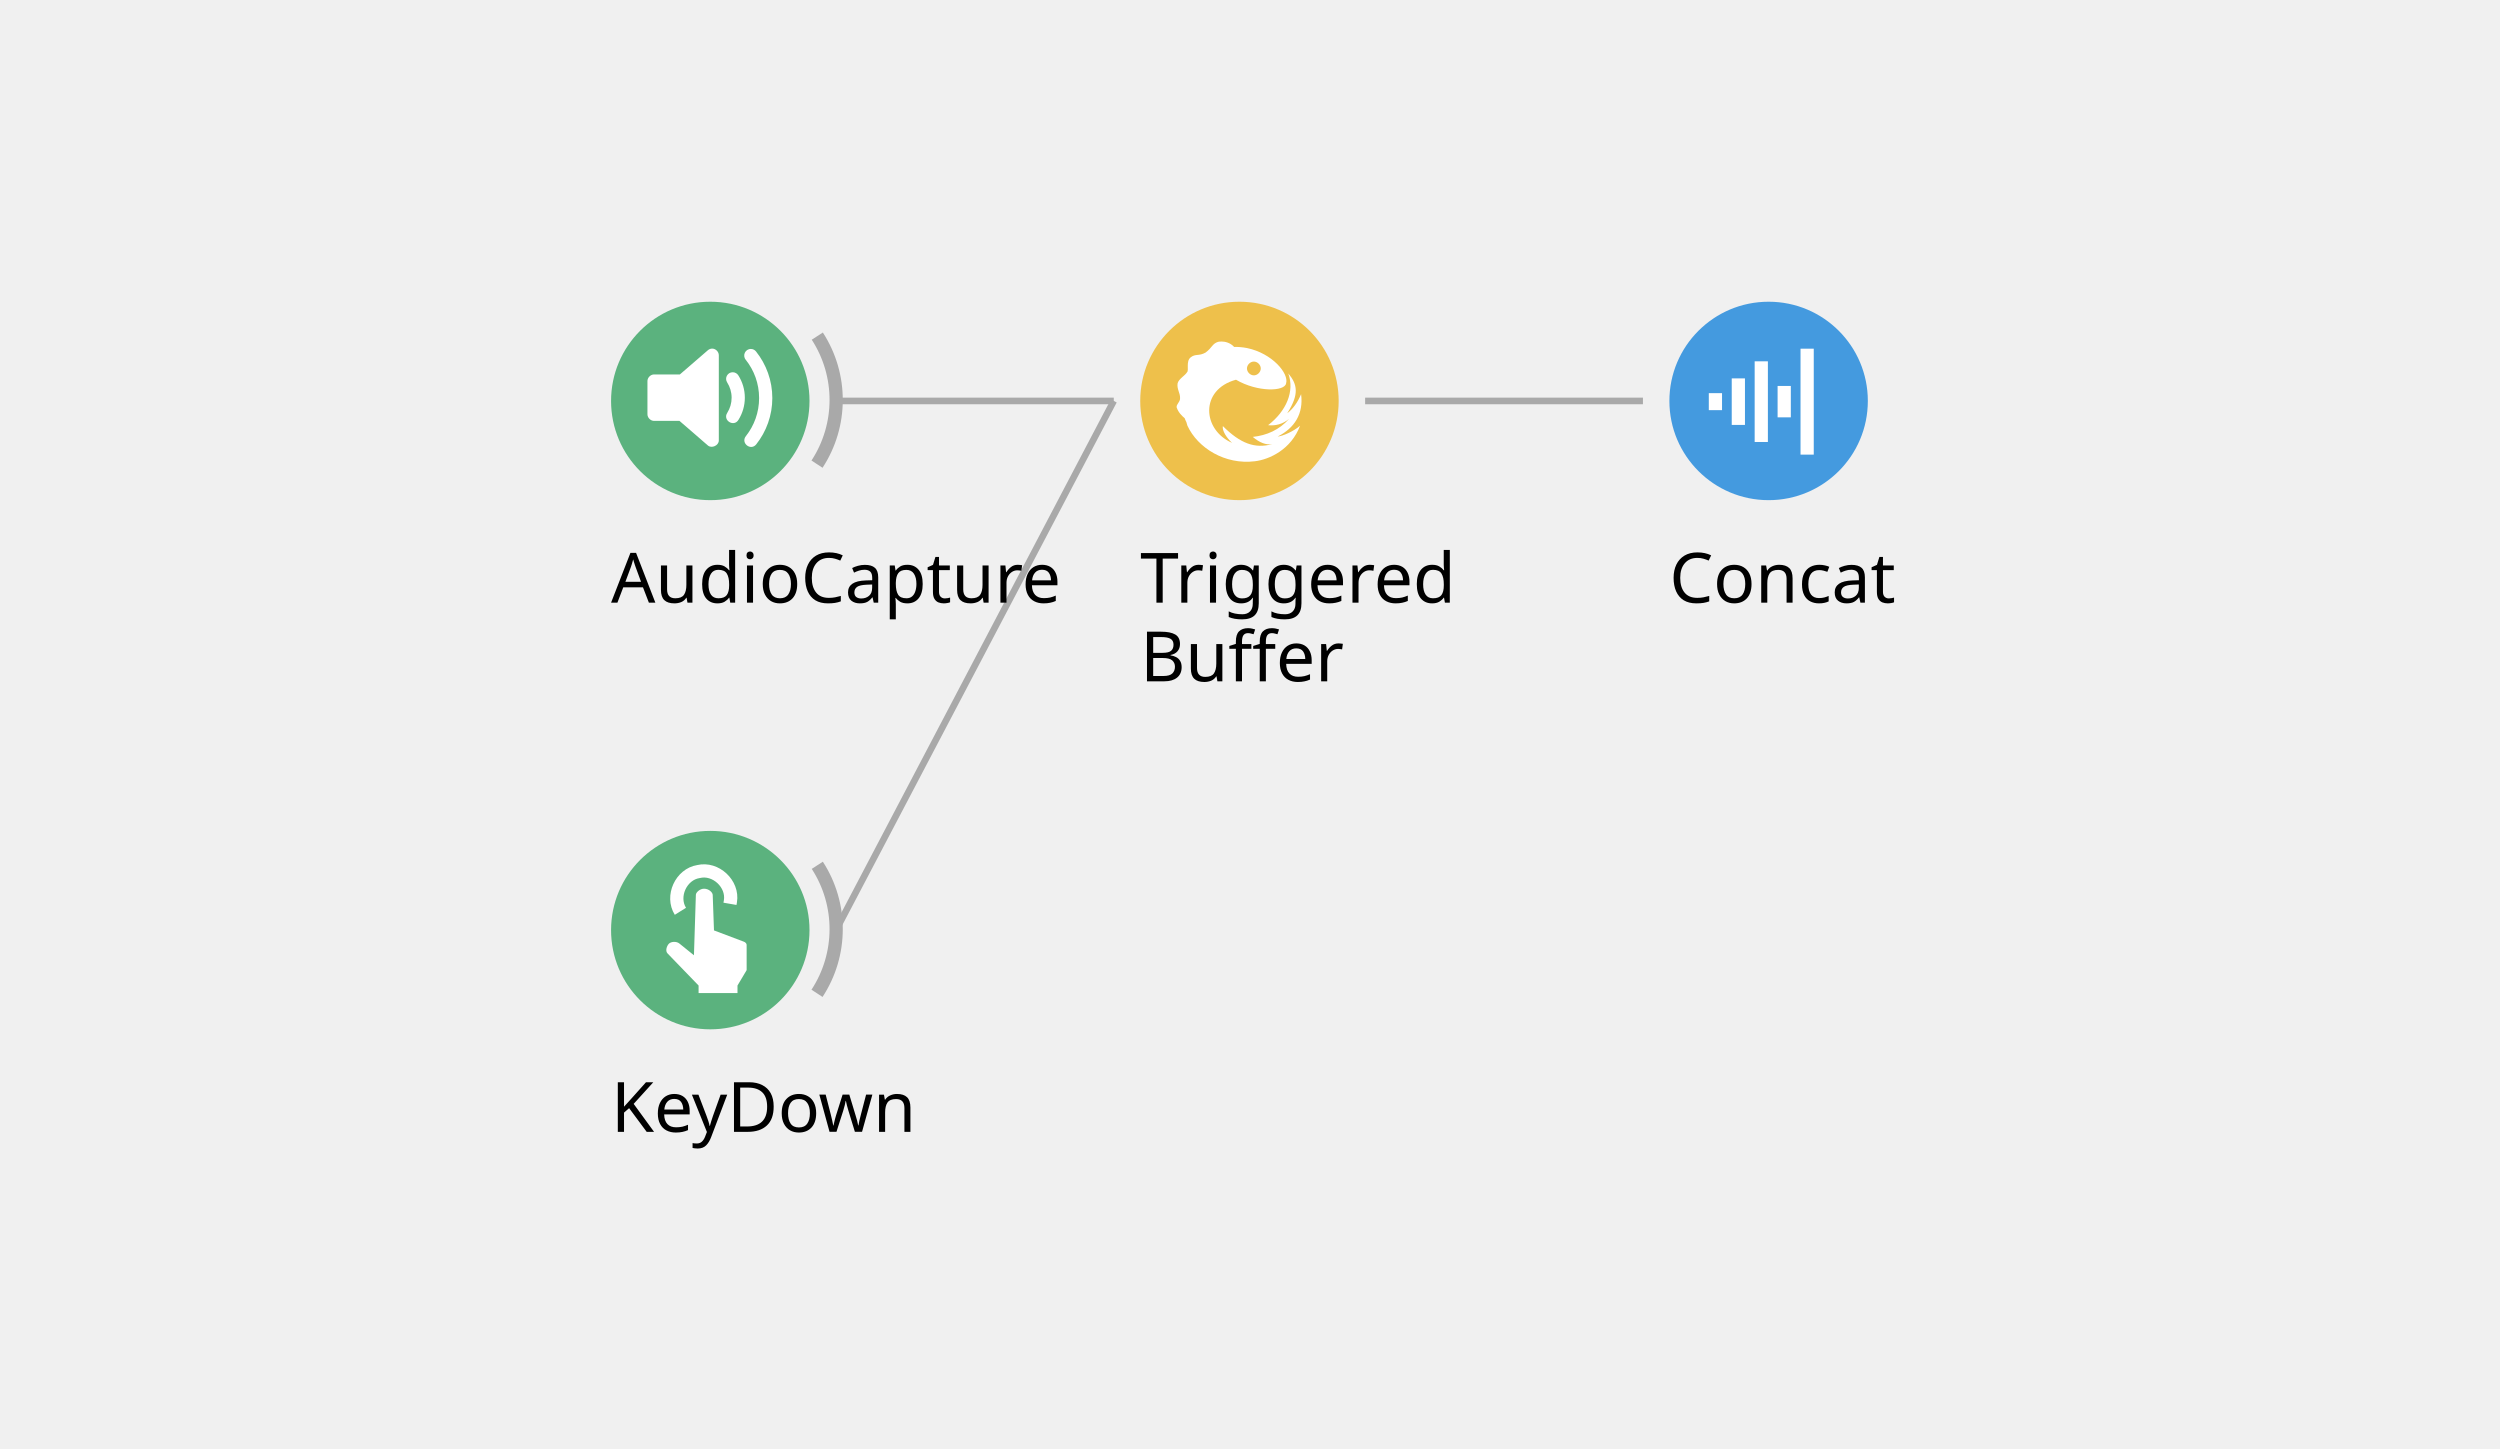
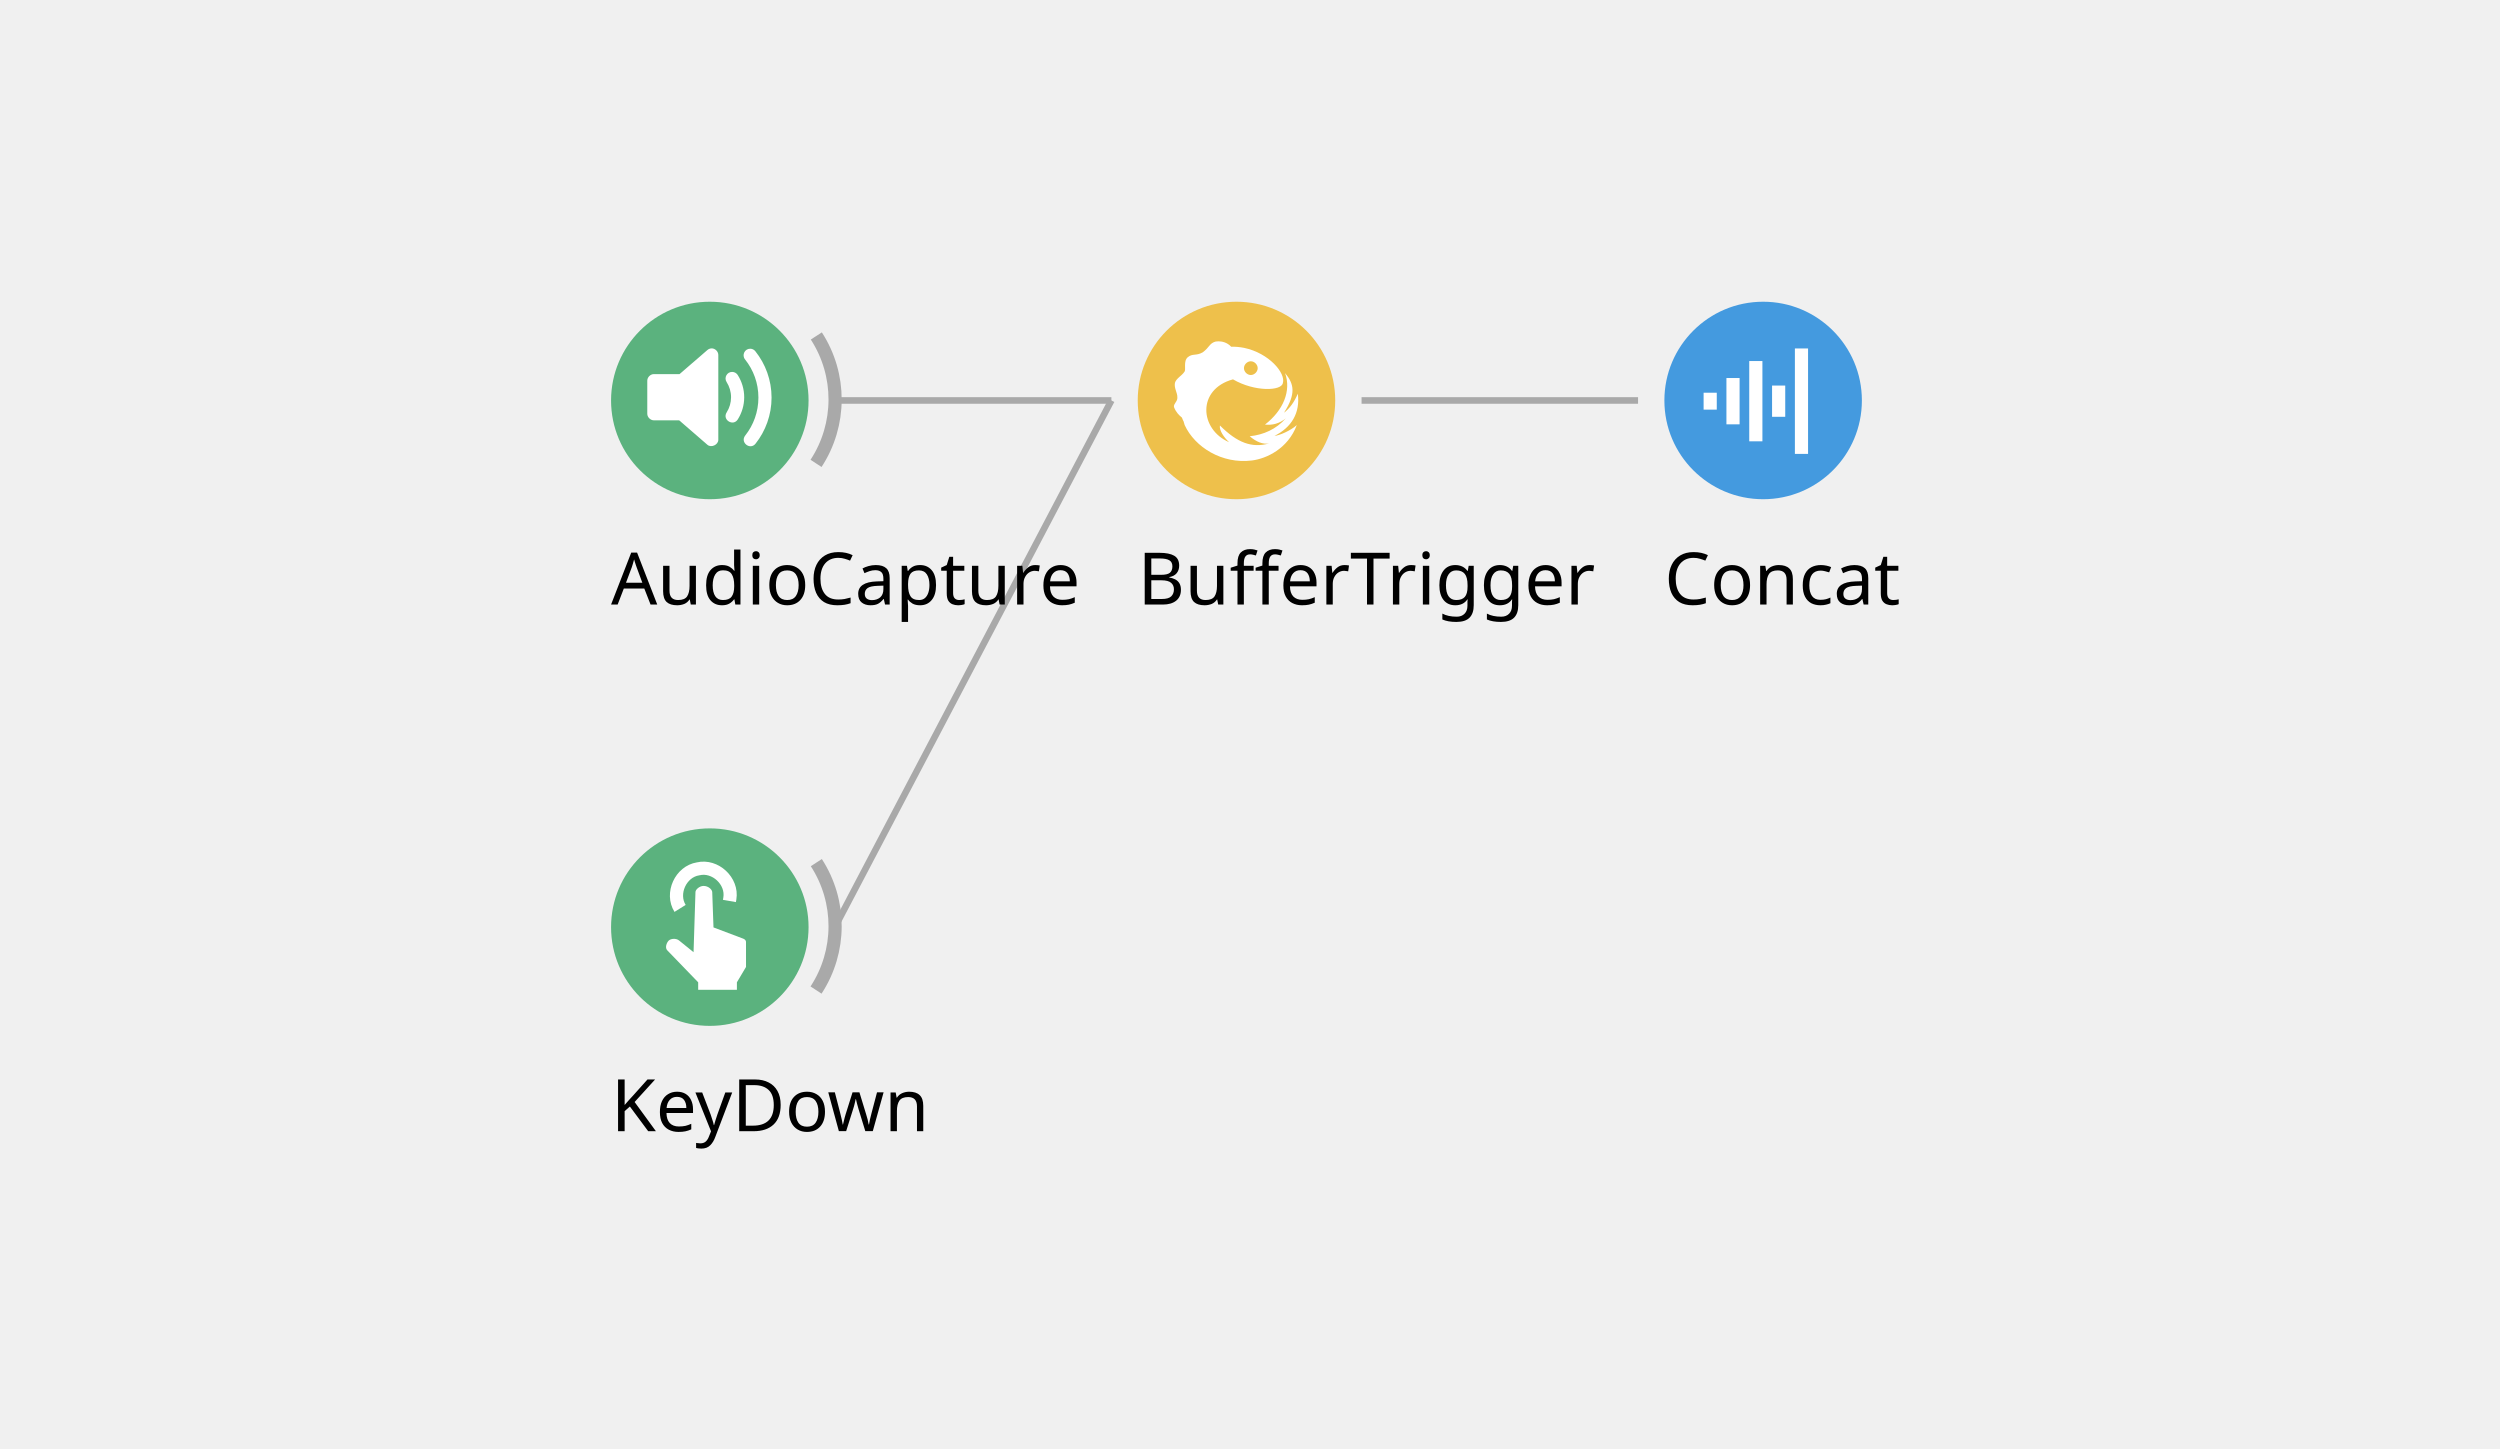
<svg xmlns="http://www.w3.org/2000/svg" width="150mm" height="86.888mm" id="SvgGdi_output" version="1.1">
-   <g id="root_group" transform="translate(132.5721,62.42228)">
-     <line y1="28.5" style="fill:none;stroke:#a9a9a9;stroke-width:1.5;stroke-miterlimit:9" id="301" x2="240" y2="28.5" x1="177" />
-     <line y1="28.5" style="fill:none;stroke:#a9a9a9;stroke-width:1.5;stroke-miterlimit:9" id="302" x2="120" y2="28.5" x1="57" />
-     <line y1="148.5" style="fill:none;stroke:#a9a9a9;stroke-width:1.5;stroke-miterlimit:9" id="303" x2="120" y2="28.5" x1="57" />
-     <circle id="304" cy="15" cx="15" transform="matrix(1.5,0,0,1.5,246,6)" style="fill:#449adf" r="15" />
-     <path style="fill:none;stroke:#ffffff;stroke-width:2;stroke-miterlimit:9" transform="matrix(1.5,0,0,1.5,246,6)" id="305" d="M 20.824,23.115 V 7.099 M 17.357,17.48 V 12.734 M 13.89,21.205 V 9.01 M 10.424,18.625 V 11.59 M 6.957,16.392 V 13.822" />
-     <text id="306" x="246" y="58.5" style="font-size:15.747px;font-family:'Microsoft Sans Serif';fill:#000000" clip-path="url(#308_text_clipper)">
-       <tspan dy="11.81pt" id="310">Concat</tspan>
-     </text>
-     <circle id="312" cy="15" cx="15" transform="matrix(1.5,0,0,1.5,126,6)" style="fill:#eec04b" r="15" />
-     <path style="fill:#ffffff;fill-rule:evenodd" transform="matrix(1.5,0,0,1.5,126,6)" id="313" d="M 12.246,6.014 V 6.02 C 12.058,6.02 11.895,6.04 11.767,6.066 10.869,6.353 10.896,6.934 9.877,7.686 8.863,8.264 8.353,7.82 7.615,8.42 6.878,9.016 7.393,10.383 7.084,10.648 6.777,11.18 5.826,11.655 5.652,12.326 5.509,13.185 6.042,13.797 6.021,14.533 6.083,15.146 5.411,15.495 5.508,15.992 5.797,16.804 6.354,17.292 6.617,17.518 6.663,17.55 6.7,17.599 6.715,17.602 6.791,17.792 6.859,17.986 6.955,18.166 6.95,18.14 6.949,18.114 6.943,18.088 6.998,18.305 7.055,18.524 7.133,18.738 8.683,22.099 12.814,24.686 17.342,24.117 19.541,23.848 22.824,22.332 24.166,18.738 23.22,19.587 21.532,20.324 20.777,20.381 23.33,19.105 24.707,16.937 24.32,13.975 23.792,15.233 23.093,16.201 22.221,16.865 24.075,13.976 23.757,12.481 22.385,10.84 23.366,13.539 22.097,16.534 19.332,18.664 20.452,18.785 21.517,18.516 22.502,17.713 21.013,19.374 19.15,20.208 17.014,20.436 18.034,21.303 19.018,21.695 19.959,21.527 17.345,22.249 15.155,21.454 12.49,18.801 12.351,19.515 13.105,20.628 13.883,21.338 9.373,19.383 8.976,13.296 14.469,11.793 14.472,11.793 14.475,11.794 14.478,11.793 17.75,13.707 21.865,13.581 22.051,12.344 22.509,10.861 19.965,7.805 16.162,7.008 15.462,6.871 14.792,6.817 14.154,6.836 14.167,6.836 14.179,6.836 14.191,6.826 13.584,6.177 12.81,6.012 12.246,6.014 Z M 17.178,9.047 C 17.724,9.047 18.223,9.544 18.223,10.09 18.223,10.636 17.724,11.133 17.178,11.133 16.632,11.133 16.135,10.636 16.135,10.09 16.135,9.544 16.632,9.047 17.178,9.047 Z" />
-     <text id="314" x="126" y="58.5" style="font-size:15.747px;font-family:'Microsoft Sans Serif';fill:#000000" clip-path="url(#316_text_clipper)">
-       <tspan dy="11.81pt" id="318">Triggered</tspan>
-     </text>
-     <text id="320" x="126" y="76.33" style="font-size:15.747px;font-family:'Microsoft Sans Serif';fill:#000000" clip-path="url(#322_text_clipper)">
-       <tspan dy="11.81pt" id="324">Buffer</tspan>
-     </text>
-     <path d="M 31.179,5.2 C 34.998,11.092 34.981,18.682 31.136,24.557" style="fill:none;stroke:#a9a9a9;stroke-width:2;stroke-miterlimit:9" transform="matrix(1.5,0,0,1.5,6,6)" id="326" />
-     <circle id="327" cy="15" cx="15" transform="matrix(1.5,0,0,1.5,6,6)" style="fill:#5bb27e" r="15" />
-     <path style="fill:#ffffff;fill-rule:evenodd" transform="matrix(1.5,0,0,1.5,6,6)" id="328" d="M 15.262,7.087 C 15.034,7.097 14.809,7.183 14.637,7.334 L 10.402,10.993 H 6.504 C 5.981,10.993 5.503,11.465 5.5,11.988 V 17.013 C 5.499,17.539 5.978,18.018 6.504,18.016 H 10.344 L 14.637,21.734 C 15.213,22.23 16.289,21.734 16.29,20.977 V 8.09 C 16.292,7.556 15.796,7.072 15.262,7.087 Z" />
-     <path style="fill:#ffffff;fill-rule:evenodd" transform="matrix(1.5,0,0,1.5,6,6)" id="329" d="M 19.242,11.136 C 19.86,12.11 20.224,13.273 20.224,14.515 20.224,15.738 19.868,16.883 19.267,17.847 18.573,19.02 16.825,17.93 17.572,16.79 17.987,16.125 18.226,15.352 18.226,14.515 18.226,13.663 17.98,12.877 17.555,12.206 17.116,11.535 17.608,10.646 18.41,10.661 18.75,10.671 19.064,10.847 19.242,11.136 Z" />
-     <path style="fill:#ffffff;fill-rule:evenodd" transform="matrix(1.5,0,0,1.5,6,6)" id="330" d="M 21.92,7.528 C 23.457,9.457 24.379,11.907 24.379,14.564 24.379,17.202 23.469,19.637 21.949,21.56 21.124,22.605 19.555,21.367 20.381,20.321 21.634,18.736 22.381,16.743 22.381,14.564 22.381,12.369 21.624,10.363 20.358,8.773 19.819,8.117 20.292,7.131 21.141,7.14 21.446,7.14 21.733,7.287 21.92,7.528 Z" />
-     <text id="331" x="6" y="58.5" style="font-size:15.747px;font-family:'Microsoft Sans Serif';fill:#000000" clip-path="url(#333_text_clipper)">
-       <tspan dy="11.81pt" id="335">AudioCapture</tspan>
-     </text>
-     <path d="M 31.179,5.2 C 34.998,11.092 34.981,18.682 31.136,24.557" style="fill:none;stroke:#a9a9a9;stroke-width:2;stroke-miterlimit:9" transform="matrix(1.5,0,0,1.5,6,126)" id="337" />
-     <circle id="338" cy="15" cx="15" transform="matrix(1.5,0,0,1.5,6,126)" style="fill:#5bb27e" r="15" />
-     <path style="fill:#ffffff;fill-rule:evenodd" transform="matrix(1.5,0,0,1.5,6,126)" id="339" d="M 8.54,18.526 C 8.155,18.14 8.427,17.373 8.751,17.049 9.069,16.731 9.886,16.655 10.34,17.036 L 12.53,18.805 12.821,9.664 C 12.821,9.306 13.425,8.74 14.053,8.74 14.799,8.74 15.368,9.316 15.368,9.695 L 15.559,15.043 20.064,16.746 C 20.25,16.81 20.495,16.995 20.495,17.222 L 20.498,21.05 19.113,23.38 V 24.518 H 13.232 V 23.38 Z" />
-     <path style="fill:none;stroke:#ffffff;stroke-width:2;stroke-miterlimit:9" transform="matrix(1.5,0,0,1.5,6,126)" id="340" d="M 10.482,12.156 C 9.064,9.888 10.573,6.569 13.215,6.147 15.816,5.523 18.483,8.01 18.043,10.649 L 17.977,11.026" />
-     <text id="341" x="6" y="178.5" style="font-size:15.747px;font-family:'Microsoft Sans Serif';fill:#000000" clip-path="url(#343_text_clipper)">
-       <tspan dy="11.81pt" id="345">KeyDown</tspan>
-     </text>
-   </g>
  <defs id="clips_hatches_and_gradients">
    <clipPath id="308_text_clipper">
      <rect x="246" y="58.5" width="56.65" height="19.8" id="309" />
    </clipPath>
    <clipPath id="316_text_clipper">
      <rect x="126" y="58.5" width="74.76" height="39.59" id="317" />
    </clipPath>
    <clipPath id="322_text_clipper">
      <rect x="126" y="76.33" width="74.76" height="39.59" id="323" />
    </clipPath>
    <clipPath id="333_text_clipper">
      <rect x="6" y="58.5" width="104.53" height="19.8" id="334" />
    </clipPath>
    <clipPath id="343_text_clipper">
      <rect x="6" y="178.5" width="74.67" height="19.8" id="344" />
    </clipPath>
+     <clipPath id="57_text_clipper">
+       <rect x="164" y="39" width="39.56" height="13.83" id="58" />
+     </clipPath>
+     <clipPath id="65_text_clipper">
+       <rect x="84" y="39" width="69.84" height="13.83" id="66" />
+     </clipPath>
+     <clipPath id="76_text_clipper">
+       <rect x="4" y="39" width="73.01" height="13.83" id="77" />
+     </clipPath>
+     <clipPath id="86_text_clipper">
+       <rect x="4" y="119" width="52.15" height="13.83" id="87" />
+     </clipPath>
  </defs>
+   <g style="shape-rendering:auto" id="root_group-3" transform="matrix(1.492897,0,0,1.492897,132.6005,62.45069)">
+     <line y1="19" style="opacity:1;fill:none;stroke:#a9a9a9;stroke-width:1;stroke-linecap:butt;stroke-linejoin:miter;stroke-miterlimit:9" id="50" x2="160" y2="19" x1="118" />
+     <line y1="19" style="opacity:1;fill:none;stroke:#a9a9a9;stroke-width:1;stroke-linecap:butt;stroke-linejoin:miter;stroke-miterlimit:9" id="51" x2="80" y2="19" x1="38" />
+     <line y1="99" style="opacity:1;fill:none;stroke:#a9a9a9;stroke-width:1;stroke-linecap:butt;stroke-linejoin:miter;stroke-miterlimit:9" id="52" x2="80" y2="19" x1="38" />
+     <circle id="53" cy="15" cx="15" transform="translate(164,4)" style="opacity:1;fill:#449adf;stroke:none" r="15" />
+     <path style="opacity:1;fill:none;stroke:#ffffff;stroke-width:2;stroke-linecap:butt;stroke-linejoin:miter;stroke-miterlimit:9" transform="translate(164,4)" id="54" d="M 20.824,23.115 V 7.099 M 17.357,17.48 v -4.746 m -3.467,8.471 V 9.01 M 10.424,18.625 V 11.59 M 6.957,16.392 V 13.822" />
+     <text id="55" x="164" y="39" style="font-size:11px;font-family:'Microsoft Sans Serif';opacity:1;fill:#000000;stroke:none" clip-path="url(#57_text_clipper)">
+       <tspan dy="8.25pt" id="59">Concat</tspan>
+     </text>
+     <circle id="61" cy="15" cx="15" transform="translate(84,4)" style="opacity:1;fill:#eec04b;stroke:none" r="15" />
+     <path style="opacity:1;fill:#ffffff;fill-rule:evenodd;stroke:none" transform="translate(84,4)" id="62" d="m 12.246,6.014 v 0.006 c -0.188,7e-4 -0.351,0.021 -0.479,0.047 -0.899,0.286 -0.871,0.868 -1.891,1.619 -1.014,0.579 -1.524,0.134 -2.262,0.734 -0.737,0.596 -0.222,1.963 -0.531,2.228 -0.307,0.532 -1.258,1.006 -1.432,1.678 -0.143,0.859 0.39,1.471 0.369,2.207 0.061,0.613 -0.61,0.962 -0.514,1.459 0.289,0.812 0.847,1.3 1.109,1.525 0.046,0.032 0.083,0.081 0.098,0.084 0.076,0.191 0.144,0.385 0.24,0.564 -0.005,-0.026 -0.007,-0.052 -0.012,-0.078 0.055,0.218 0.112,0.436 0.189,0.65 1.55,3.361 5.681,5.948 10.209,5.379 2.199,-0.269 5.483,-1.785 6.824,-5.379 -0.946,0.849 -2.635,1.586 -3.389,1.643 2.553,-1.276 3.93,-3.443 3.543,-6.406 -0.529,1.259 -1.227,2.227 -2.1,2.891 1.854,-2.89 1.536,-4.384 0.164,-6.025 0.981,2.699 -0.288,5.694 -3.053,7.824 1.12,0.121 2.184,-0.148 3.17,-0.951 -1.489,1.661 -3.352,2.495 -5.488,2.723 1.02,0.867 2.005,1.259 2.945,1.092 -2.614,0.722 -4.804,-0.073 -7.469,-2.727 -0.139,0.714 0.615,1.827 1.393,2.537 -4.51,-1.955 -4.907,-8.042 0.586,-9.545 0.003,0 0.006,9e-4 0.01,0 3.271,1.914 7.387,1.788 7.572,0.551 0.458,-1.483 -2.086,-4.538 -5.889,-5.336 -0.7,-0.137 -1.37,-0.19 -2.008,-0.172 0.013,0 0.024,2.39e-4 0.037,-0.01 -0.607,-0.649 -1.381,-0.815 -1.945,-0.812 z m 4.932,3.033 c 0.546,0 1.045,0.497 1.045,1.043 0,0.546 -0.499,1.043 -1.045,1.043 -0.546,0 -1.043,-0.497 -1.043,-1.043 5e-5,-0.546 0.497,-1.043 1.043,-1.043 z" />
+     <text id="63" x="84" y="39" style="font-size:11px;font-family:'Microsoft Sans Serif';opacity:1;fill:#000000;stroke:none" clip-path="url(#65_text_clipper)">
+       <tspan dy="8.25pt" id="67">BufferTrigger</tspan>
+     </text>
+     <path d="m 31.179,5.2 c 3.82,5.892 3.802,13.482 -0.043,19.357" style="opacity:1;fill:none;stroke:#a9a9a9;stroke-width:2;stroke-linecap:butt;stroke-linejoin:miter;stroke-miterlimit:9" transform="translate(4,4)" id="69" />
+     <circle id="70" cy="15" cx="15" transform="translate(4,4)" style="opacity:1;fill:#5bb27e;stroke:none" r="15" />
+     <path style="opacity:1;fill:#ffffff;fill-rule:evenodd;stroke:none" transform="translate(4,4)" id="71" d="m 15.262,7.087 c -0.228,0.01 -0.453,0.096 -0.625,0.247 l -4.235,3.66 h -3.898 c -0.523,0 -1.001,0.472 -1.003,0.995 v 5.025 c -0.002,0.526 0.478,1.005 1.003,1.003 h 3.841 l 4.293,3.717 c 0.576,0.496 1.652,0 1.653,-0.757 V 8.09 c 0.002,-0.534 -0.494,-1.018 -1.028,-1.003 z" />
+     <path style="opacity:1;fill:#ffffff;fill-rule:evenodd;stroke:none" transform="translate(4,4)" id="72" d="m 19.242,11.136 c 0.618,0.974 0.982,2.137 0.982,3.379 0,1.223 -0.356,2.368 -0.957,3.332 -0.694,1.173 -2.443,0.083 -1.695,-1.057 0.414,-0.665 0.654,-1.438 0.654,-2.275 0,-0.852 -0.246,-1.637 -0.672,-2.309 -0.438,-0.672 0.054,-1.56 0.855,-1.545 0.34,0.01 0.654,0.185 0.832,0.475 z" />
+     <path style="opacity:1;fill:#ffffff;fill-rule:evenodd;stroke:none" transform="translate(4,4)" id="73" d="m 21.92,7.528 c 1.537,1.929 2.459,4.379 2.459,7.035 0,2.638 -0.91,5.073 -2.43,6.996 -0.826,1.046 -2.394,-0.193 -1.568,-1.238 1.253,-1.585 2,-3.578 2,-5.758 0,-2.195 -0.756,-4.201 -2.023,-5.791 -0.538,-0.656 -0.065,-1.642 0.783,-1.633 0.306,0 0.593,0.147 0.779,0.389 z" />
+     <text id="74" x="4" y="39" style="font-size:11px;font-family:'Microsoft Sans Serif';opacity:1;fill:#000000;stroke:none" clip-path="url(#76_text_clipper)">
+       <tspan dy="8.25pt" id="78">AudioCapture</tspan>
+     </text>
+     <path d="m 31.179,5.2 c 3.82,5.892 3.802,13.482 -0.043,19.357" style="opacity:1;fill:none;stroke:#a9a9a9;stroke-width:2;stroke-linecap:butt;stroke-linejoin:miter;stroke-miterlimit:9" transform="translate(4,84)" id="80" />
+     <circle id="81" cy="15" cx="15" transform="translate(4,84)" style="opacity:1;fill:#5bb27e;stroke:none" r="15" />
+     <path style="opacity:1;fill:#ffffff;fill-rule:evenodd;stroke:none" transform="translate(4,84)" id="82" d="M 8.54,18.526 C 8.155,18.14 8.427,17.373 8.751,17.049 9.069,16.731 9.886,16.655 10.34,17.036 l 2.19,1.769 0.291,-9.141 c 0,-0.358 0.604,-0.924 1.232,-0.924 0.746,0 1.315,0.576 1.315,0.955 l 0.191,5.348 4.506,1.703 c 0.186,0.064 0.431,0.249 0.431,0.476 l 0.003,3.828 -1.385,2.33 v 1.138 h -5.881 v -1.138 z" />
+     <path style="opacity:1;fill:none;stroke:#ffffff;stroke-width:2;stroke-linecap:butt;stroke-linejoin:miter;stroke-miterlimit:9" transform="translate(4,84)" id="83" d="m 10.482,12.156 c -1.418,-2.268 0.091,-5.587 2.733,-6.009 2.602,-0.624 5.268,1.862 4.828,4.501 l -0.066,0.377" />
+     <text id="84" x="4" y="119" style="font-size:11px;font-family:'Microsoft Sans Serif';opacity:1;fill:#000000;stroke:none" clip-path="url(#86_text_clipper)">
+       <tspan dy="8.25pt" id="88">KeyDown</tspan>
+     </text>
+   </g>
</svg>
